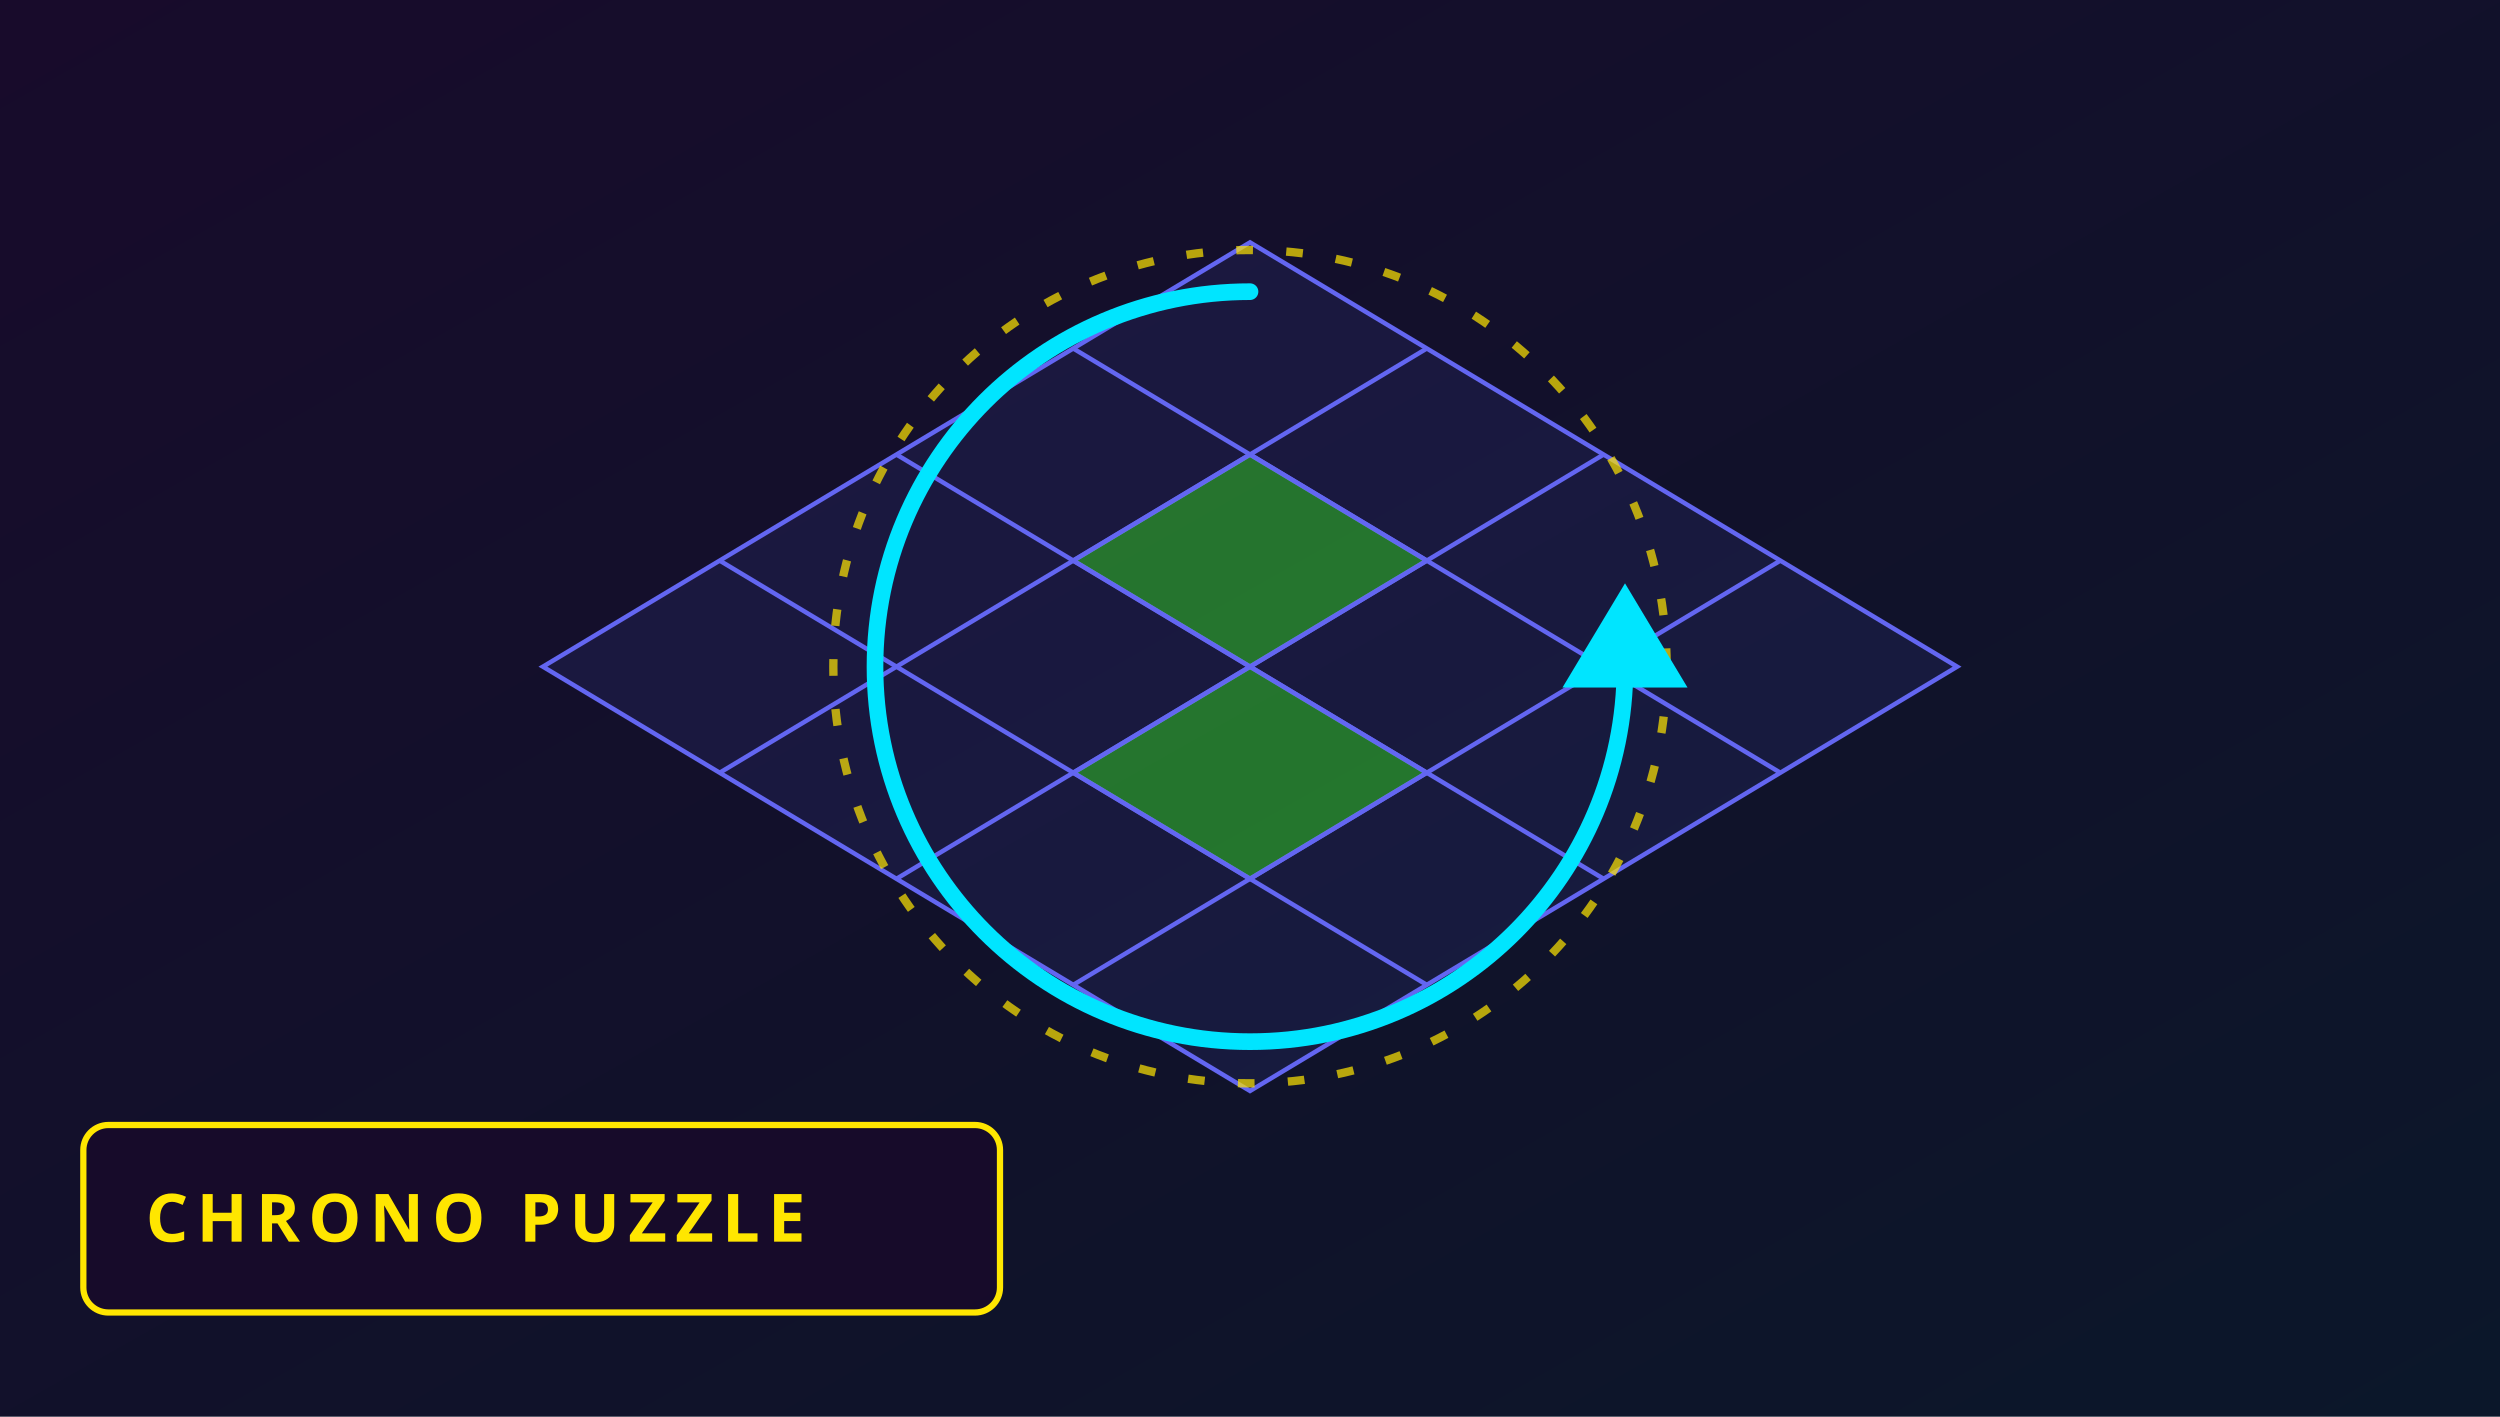
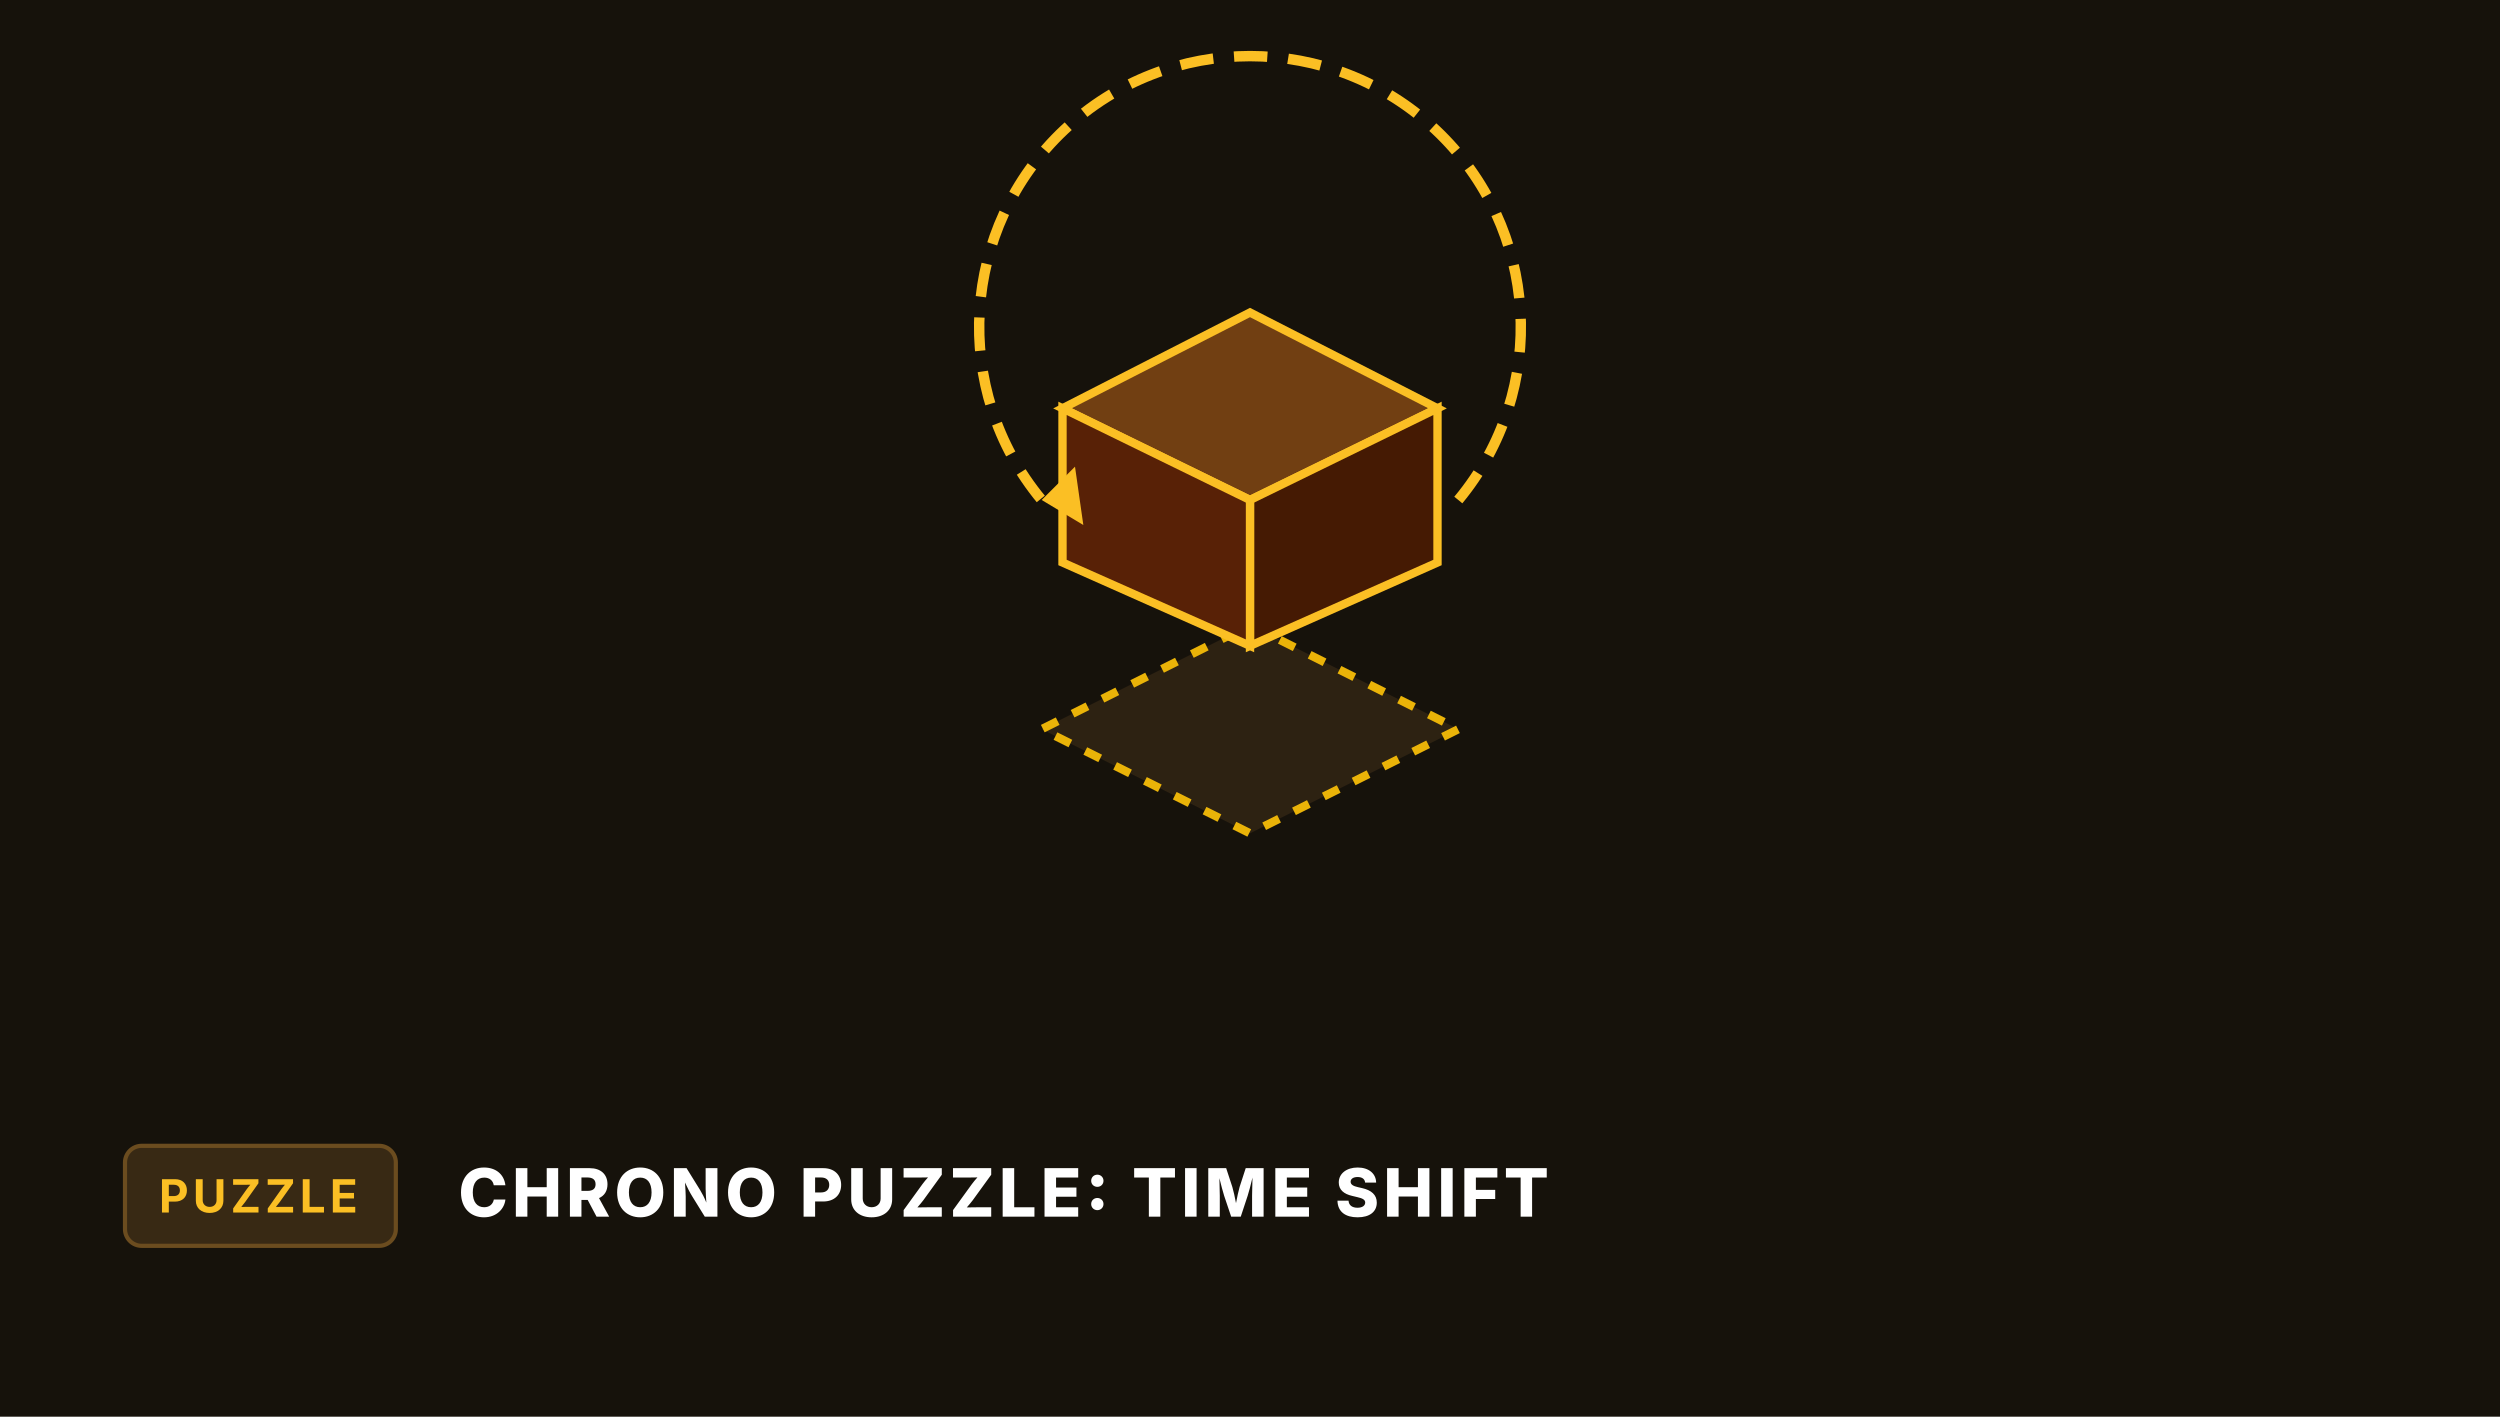
<svg xmlns="http://www.w3.org/2000/svg" viewBox="0 0 600 340" width="100%" height="100%">
-   <defs>
-     <linearGradient id="bgGradCP" x1="0%" y1="0%" x2="100%" y2="100%">
-       <stop offset="0%" stop-color="#180b2b" />
-       <stop offset="100%" stop-color="#0b172a" />
-     </linearGradient>
-   </defs>
-   <rect width="600" height="340" fill="url(#bgGradCP)" />
-   <g transform="translate(300, 160) scale(1, 0.6) rotate(45)" stroke="#6366f1" stroke-width="1.5">
-     <rect x="-120" y="-120" width="240" height="240" fill="rgba(99,102,241,0.1)" />
-     <line x1="-60" y1="-120" x2="-60" y2="120" />
-     <line x1="0" y1="-120" x2="0" y2="120" />
-     <line x1="60" y1="-120" x2="60" y2="120" />
-     <line x1="-120" y1="-60" x2="120" y2="-60" />
-     <line x1="-120" y1="0" x2="120" y2="0" />
-     <line x1="-120" y1="60" x2="120" y2="60" />
-     <rect x="0" y="0" width="60" height="60" fill="rgba(57,255,20,0.4)" />
-     <rect x="-60" y="-60" width="60" height="60" fill="rgba(57,255,20,0.4)" />
+   <rect width="600" height="340" fill="#16120b" />
+   <g transform="translate(300, 110)">
+     <polygon points="0,40 50,65 0,90 -50,65" fill="#2d2212" stroke="#eab308" stroke-width="2" stroke-dasharray="4,4" />
+     <g transform="translate(0, -10)">
+       <polygon points="0,-25 45,-2 0,20 -45,-2" fill="#713f12" stroke="#fbbf24" stroke-width="2" />
+       <polygon points="0,20 45,-2 45,35 0,55" fill="#451a03" stroke="#fbbf24" stroke-width="2" />
+       <polygon points="0,20 -45,-2 -45,35 0,55" fill="#582106" stroke="#fbbf24" stroke-width="2" />
+     </g>
+     <path d="M 50 10 A 65 65 0 1 0 -50 10" fill="none" stroke="#fbbf24" stroke-width="2.5" stroke-dasharray="8,5" />
+     <polygon points="-50,10 -40,16 -42,2" fill="#fbbf24" />
  </g>
-   <circle cx="300" cy="160" r="100" fill="none" stroke="#ffe600" stroke-width="2" stroke-dasharray="4,8" opacity="0.7" />
-   <path d="M 300 70 A 90 90 0 1 0 390 160" fill="none" stroke="#00e5ff" stroke-width="4" stroke-linecap="round" />
-   <polygon points="390,140 405,165 375,165" fill="#00e5ff" />
-   <rect x="20" y="270" width="220" height="45" rx="6" fill="rgba(24,11,43,0.9)" stroke="#ffe600" stroke-width="1.5" />
-   <text x="35" y="298" font-family="'Segoe UI', monospace, sans-serif" font-size="16" font-weight="900" fill="#ffe600" letter-spacing="2">CHRONO PUZZLE</text>
+   <rect x="30" y="275" width="65" height="24" rx="4" fill="#382914" stroke="#6b4c1f" stroke-width="1" />
+   <text x="62" y="291" text-anchor="middle" font-family="-apple-system, sans-serif" font-size="11" font-weight="700" fill="#fbbf24" letter-spacing="1">PUZZLE</text>
+   <text x="110" y="292" font-family="-apple-system, sans-serif" font-size="16" font-weight="800" fill="#ffffff" letter-spacing="1">CHRONO PUZZLE: TIME SHIFT</text>
</svg>
